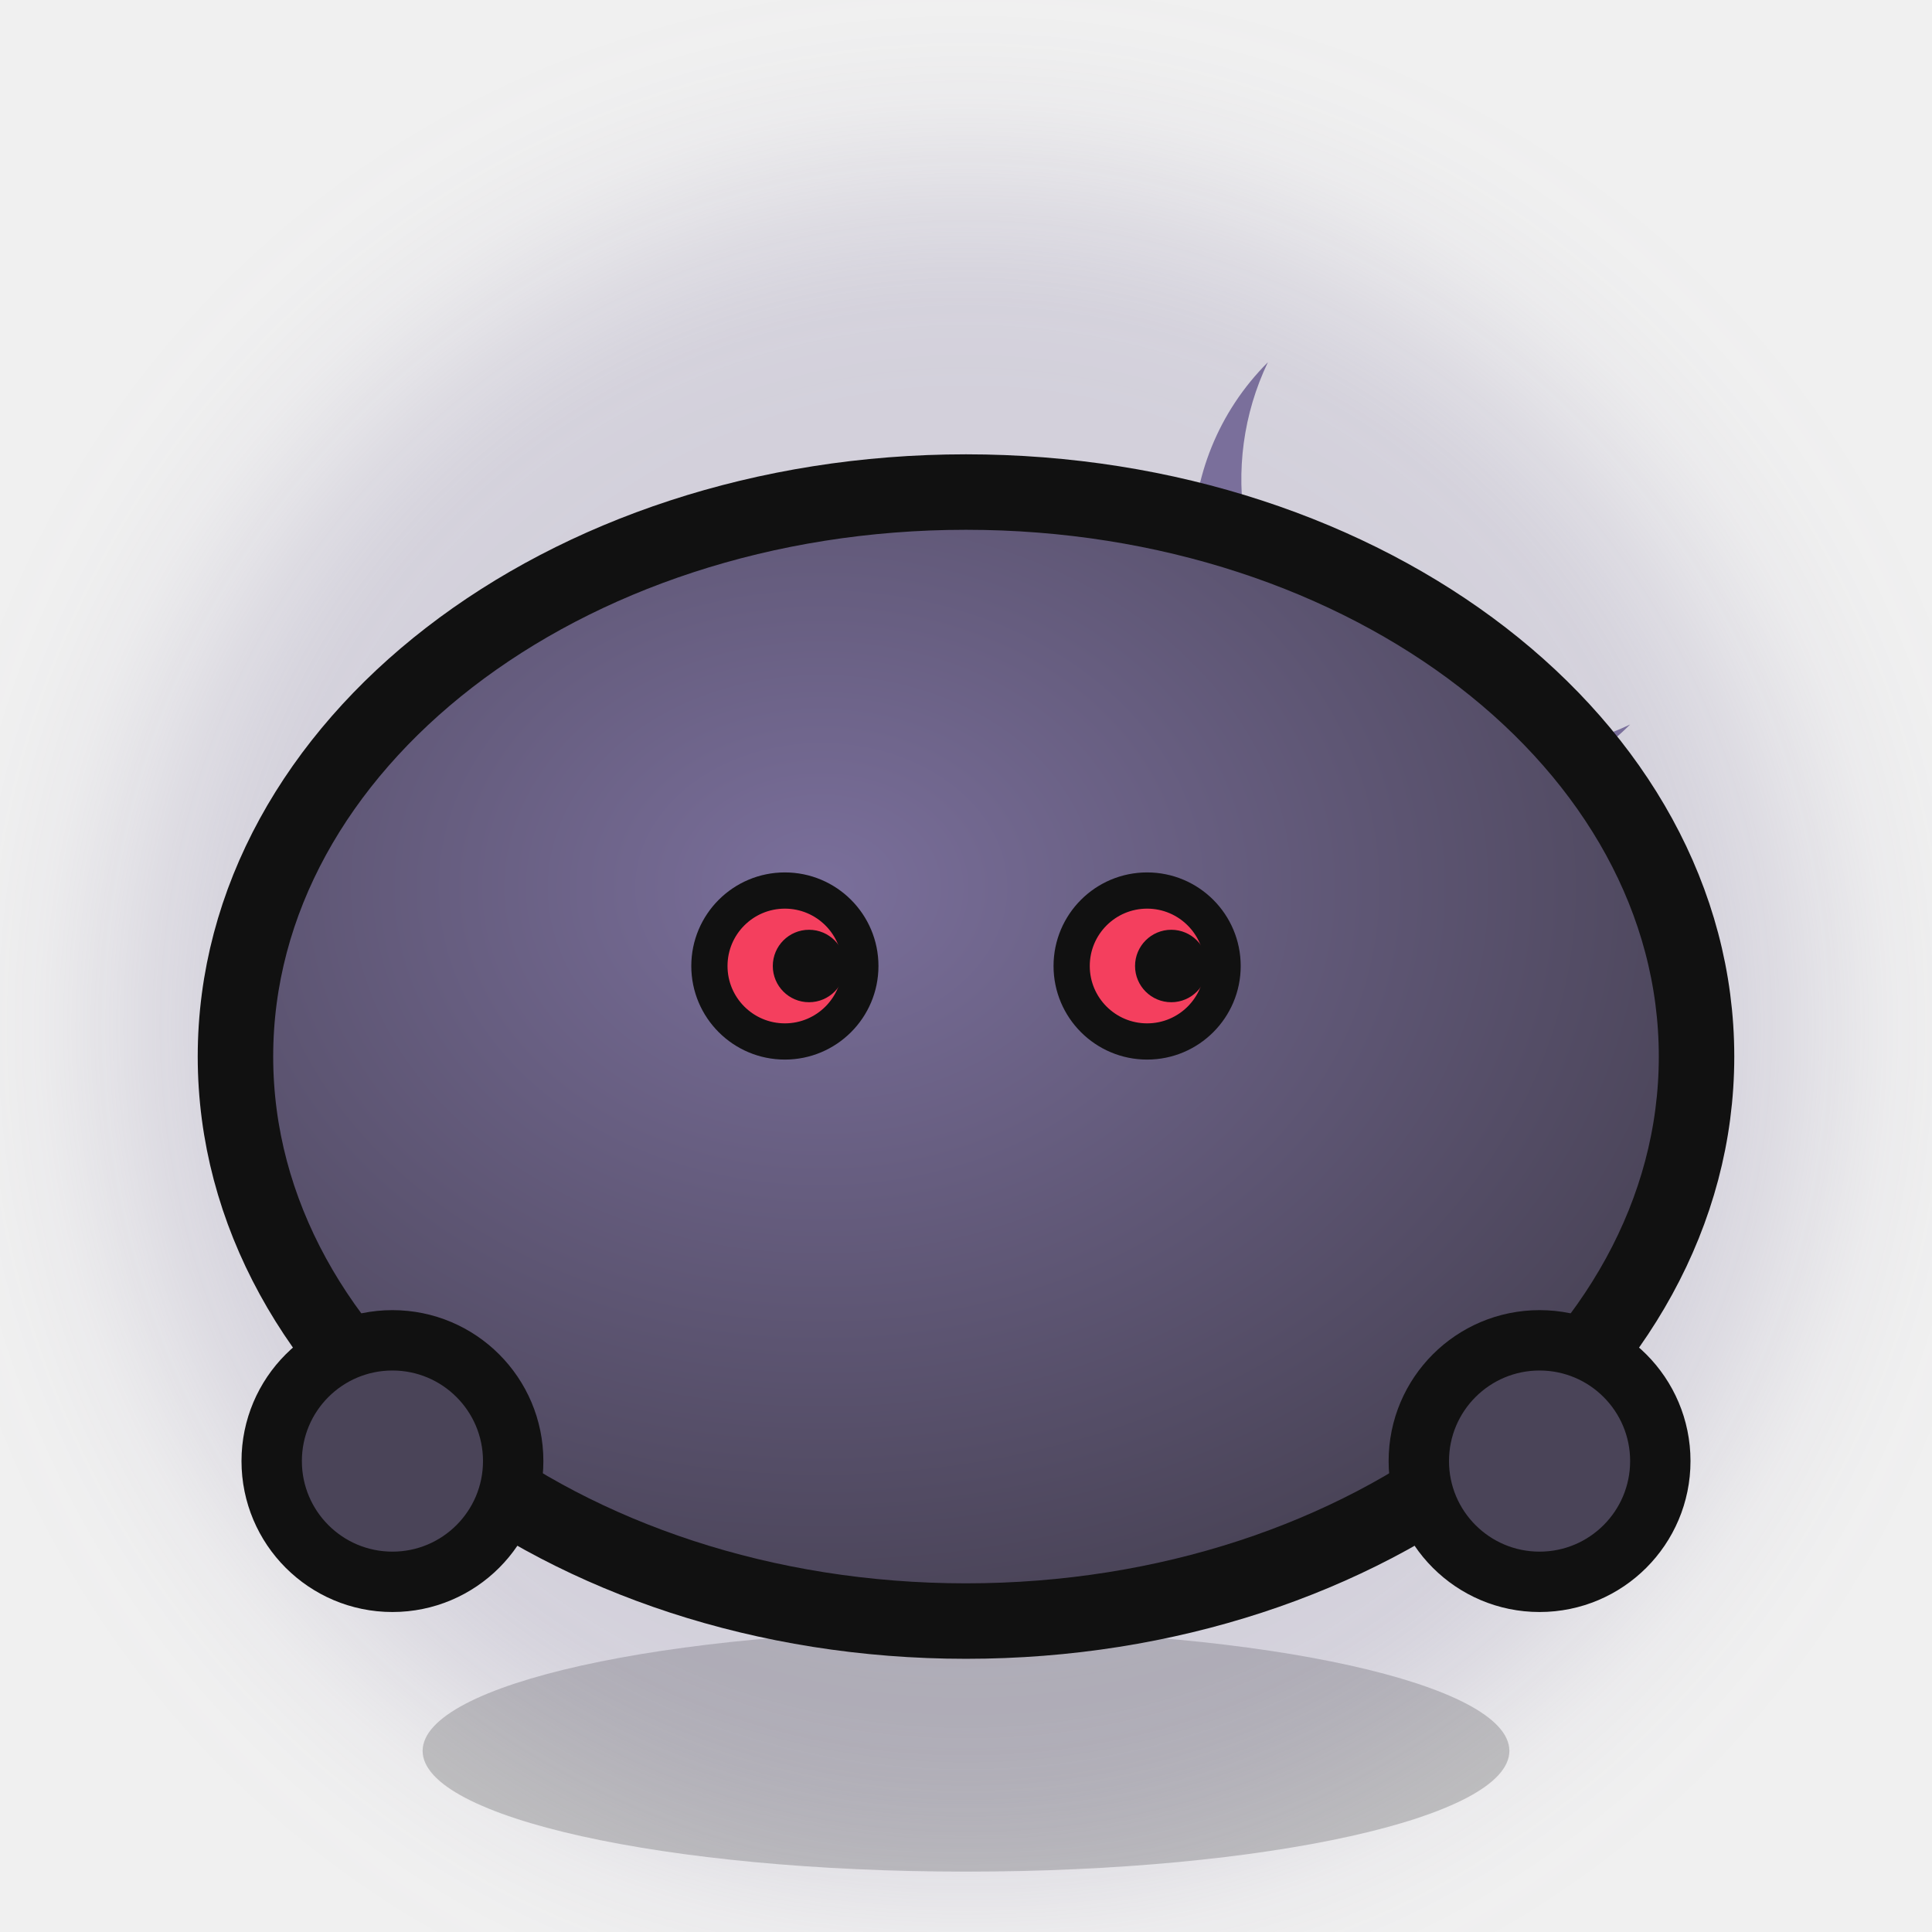
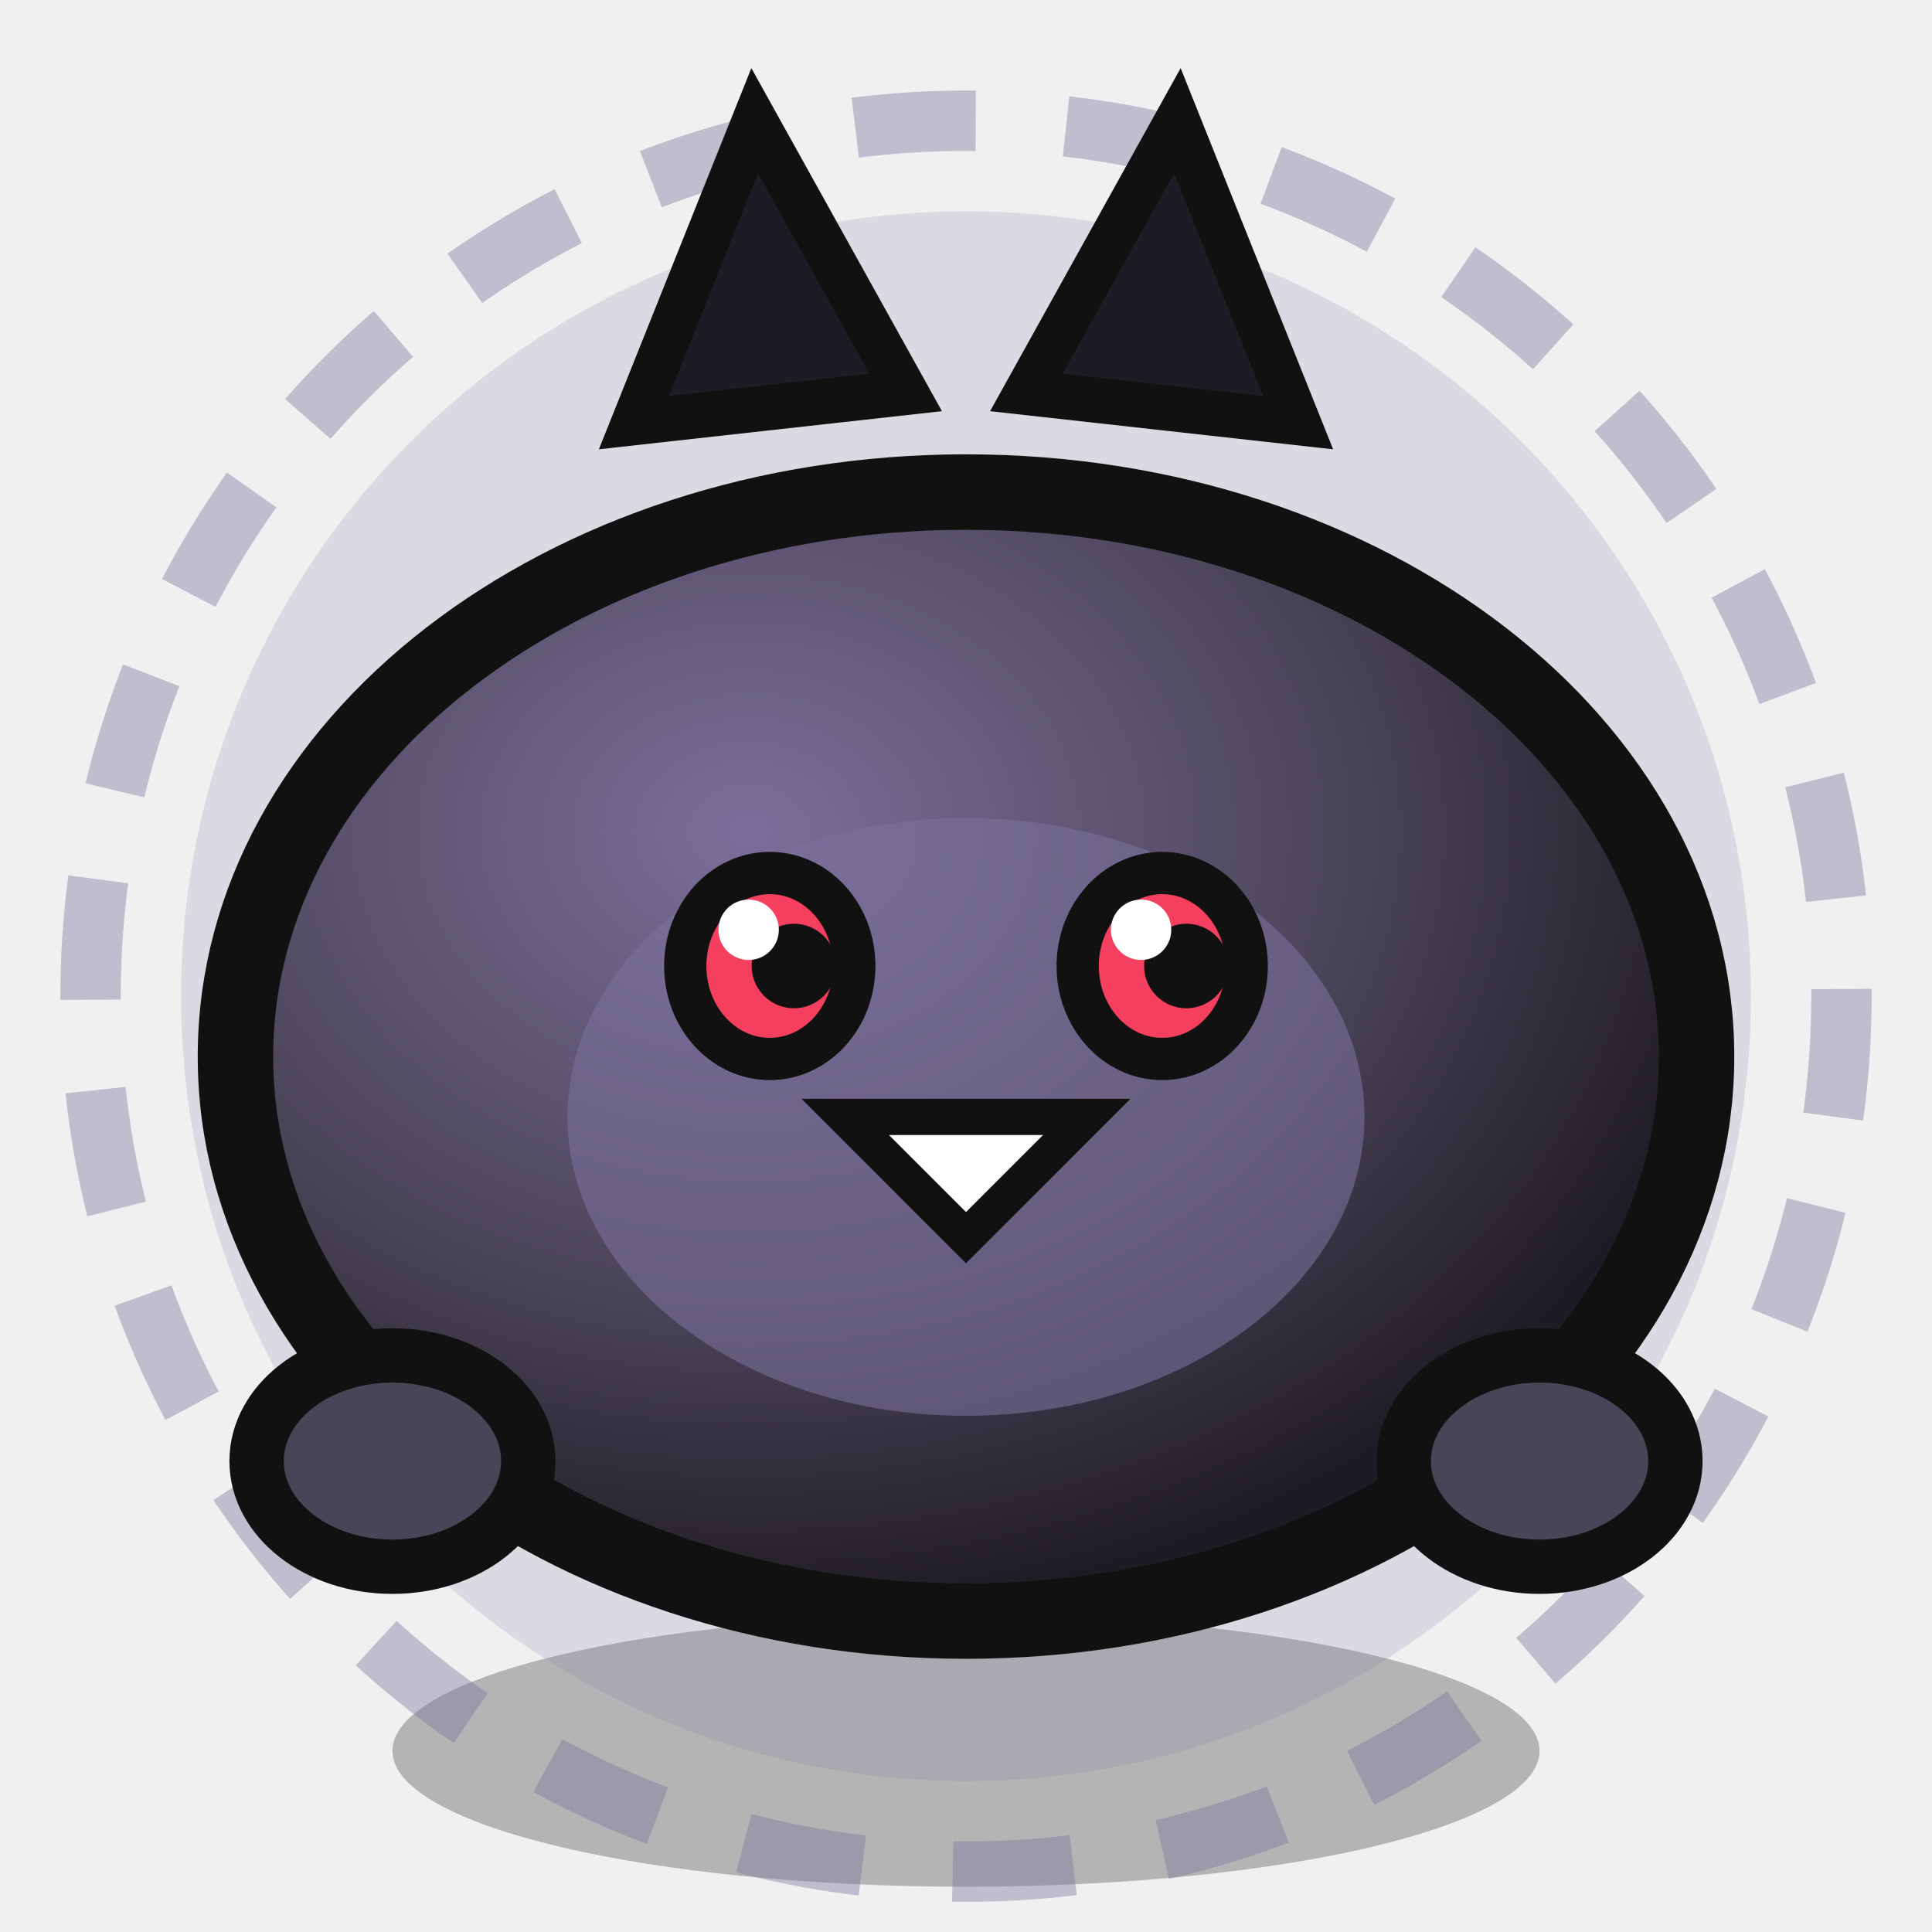
<svg xmlns="http://www.w3.org/2000/svg" viewBox="0 0 64 64" width="64" height="64">
  <defs>
-     <radialGradient id="grad" cx="40%" cy="35%" r="65%">
+     <radialGradient id="grad" cx="35%" cy="30%" r="70%">
      <stop offset="0%" stop-color="#7A6F9B" />
-       <stop offset="100%" stop-color="#4A4458" />
+       <stop offset="60%" stop-color="#4A4458" />
+       <stop offset="100%" stop-color="#1F1B24" />
    </radialGradient>
  </defs>
-   <ellipse cx="32" cy="58" rx="18" ry="4" fill="#000" opacity="0.2" />
-   <circle cx="32" cy="34" r="28" fill="#7A6F9B" opacity="0.25" filter="blur(3px)" />
-   <path d="M 28 8 A 6 6 0 0 0 36 16 A 4.5 4.5 0 0 1 28 8 Z" fill="#7A6F9B" transform="scale(1.5)" />
+   <ellipse cx="32" cy="58" rx="19" ry="4.5" fill="#000" opacity="0.25" />
+   <circle cx="32" cy="33" r="29" fill="none" stroke="#7A6F9B" stroke-width="2" opacity="0.4" stroke-dasharray="4,3" />
+   <circle cx="32" cy="33" r="26" fill="#7A6F9B" opacity="0.18" />
+   <path d="M 27 6 A 7 7 0 0 0 37 16 A 5.5 5.5 0 0 1 27 6 Z" fill="#7A6F9B" transform="scale(1.5)" />
+   <polygon points="21,14 25,4 30,13" fill="#1F1B24" stroke="#111" stroke-width="1.5" />
+   <polygon points="34,13 39,4 43,14" fill="#1F1B24" stroke="#111" stroke-width="1.5" />
  <ellipse cx="32" cy="35" rx="24.2" ry="18.7" fill="url(#grad)" stroke="#111" stroke-width="2.5" />
-   <circle cx="13" cy="48.4" r="4" fill="#4A4458" stroke="#111" stroke-width="2" />
-   <circle cx="51" cy="48.4" r="4" fill="#4A4458" stroke="#111" stroke-width="2" />
-   <circle cx="26" cy="32" r="2.5" fill="#F43F5E" stroke="#111" stroke-width="1.2" />
-   <circle cx="26.8" cy="32" r="1.2" fill="#111" />
-   <circle cx="38" cy="32" r="2.5" fill="#F43F5E" stroke="#111" stroke-width="1.2" />
-   <circle cx="38.8" cy="32" r="1.2" fill="#111" />
+   <ellipse cx="32" cy="37" rx="13.2" ry="9.9" fill="#7A6F9B" opacity="0.6" />
+   <ellipse cx="13" cy="48.4" rx="4.5" ry="3.5" fill="#4A4458" stroke="#111" stroke-width="1.8" />
+   <ellipse cx="51" cy="48.4" rx="4.5" ry="3.5" fill="#4A4458" stroke="#111" stroke-width="1.8" />
+   <ellipse cx="25.5" cy="32" rx="2.8" ry="3.08" fill="#F43F5E" stroke="#111" stroke-width="1.4" />
+   <circle cx="26.3" cy="32" r="1.4" fill="#111" />
+   <circle cx="24.8" cy="30.8" r="1" fill="#FFF" />
+   <ellipse cx="38.5" cy="32" rx="2.8" ry="3.08" fill="#F43F5E" stroke="#111" stroke-width="1.4" />
+   <circle cx="39.3" cy="32" r="1.4" fill="#111" />
+   <circle cx="37.8" cy="30.8" r="1" fill="#FFF" />
+   <polygon points="28,37 32,41 36,37" fill="#FFF" stroke="#111" stroke-width="1.2" />
</svg>
